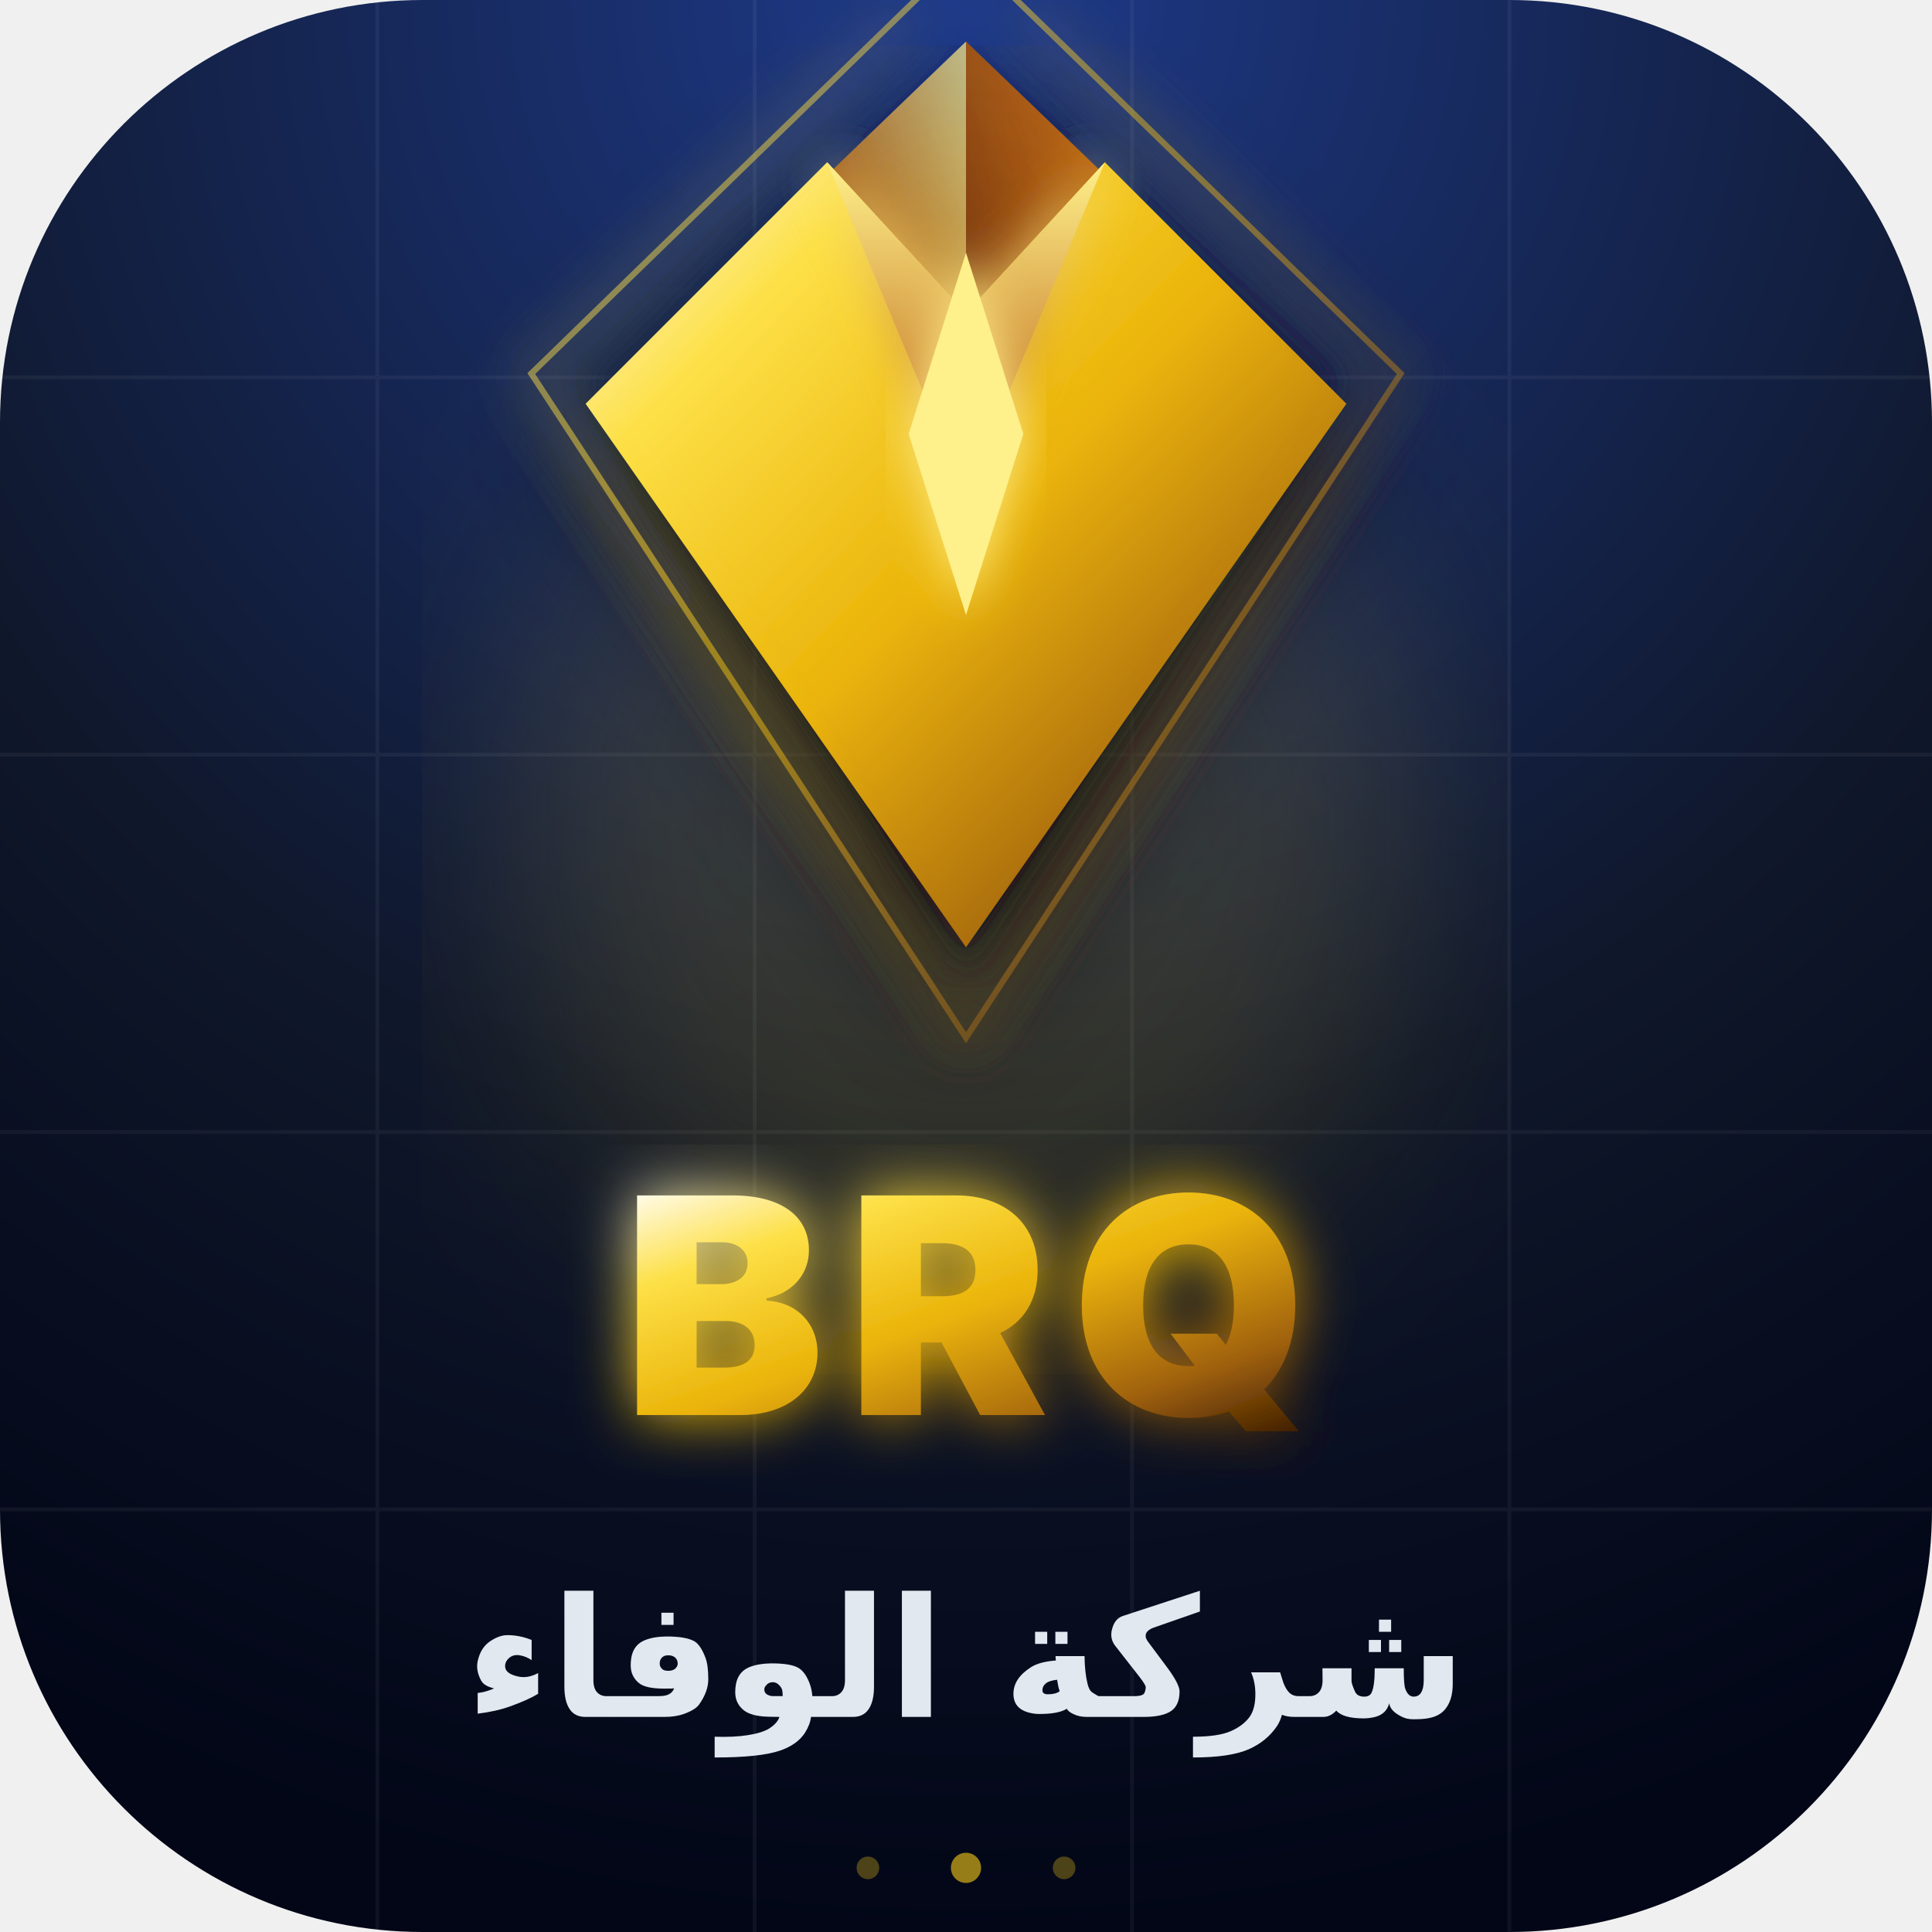
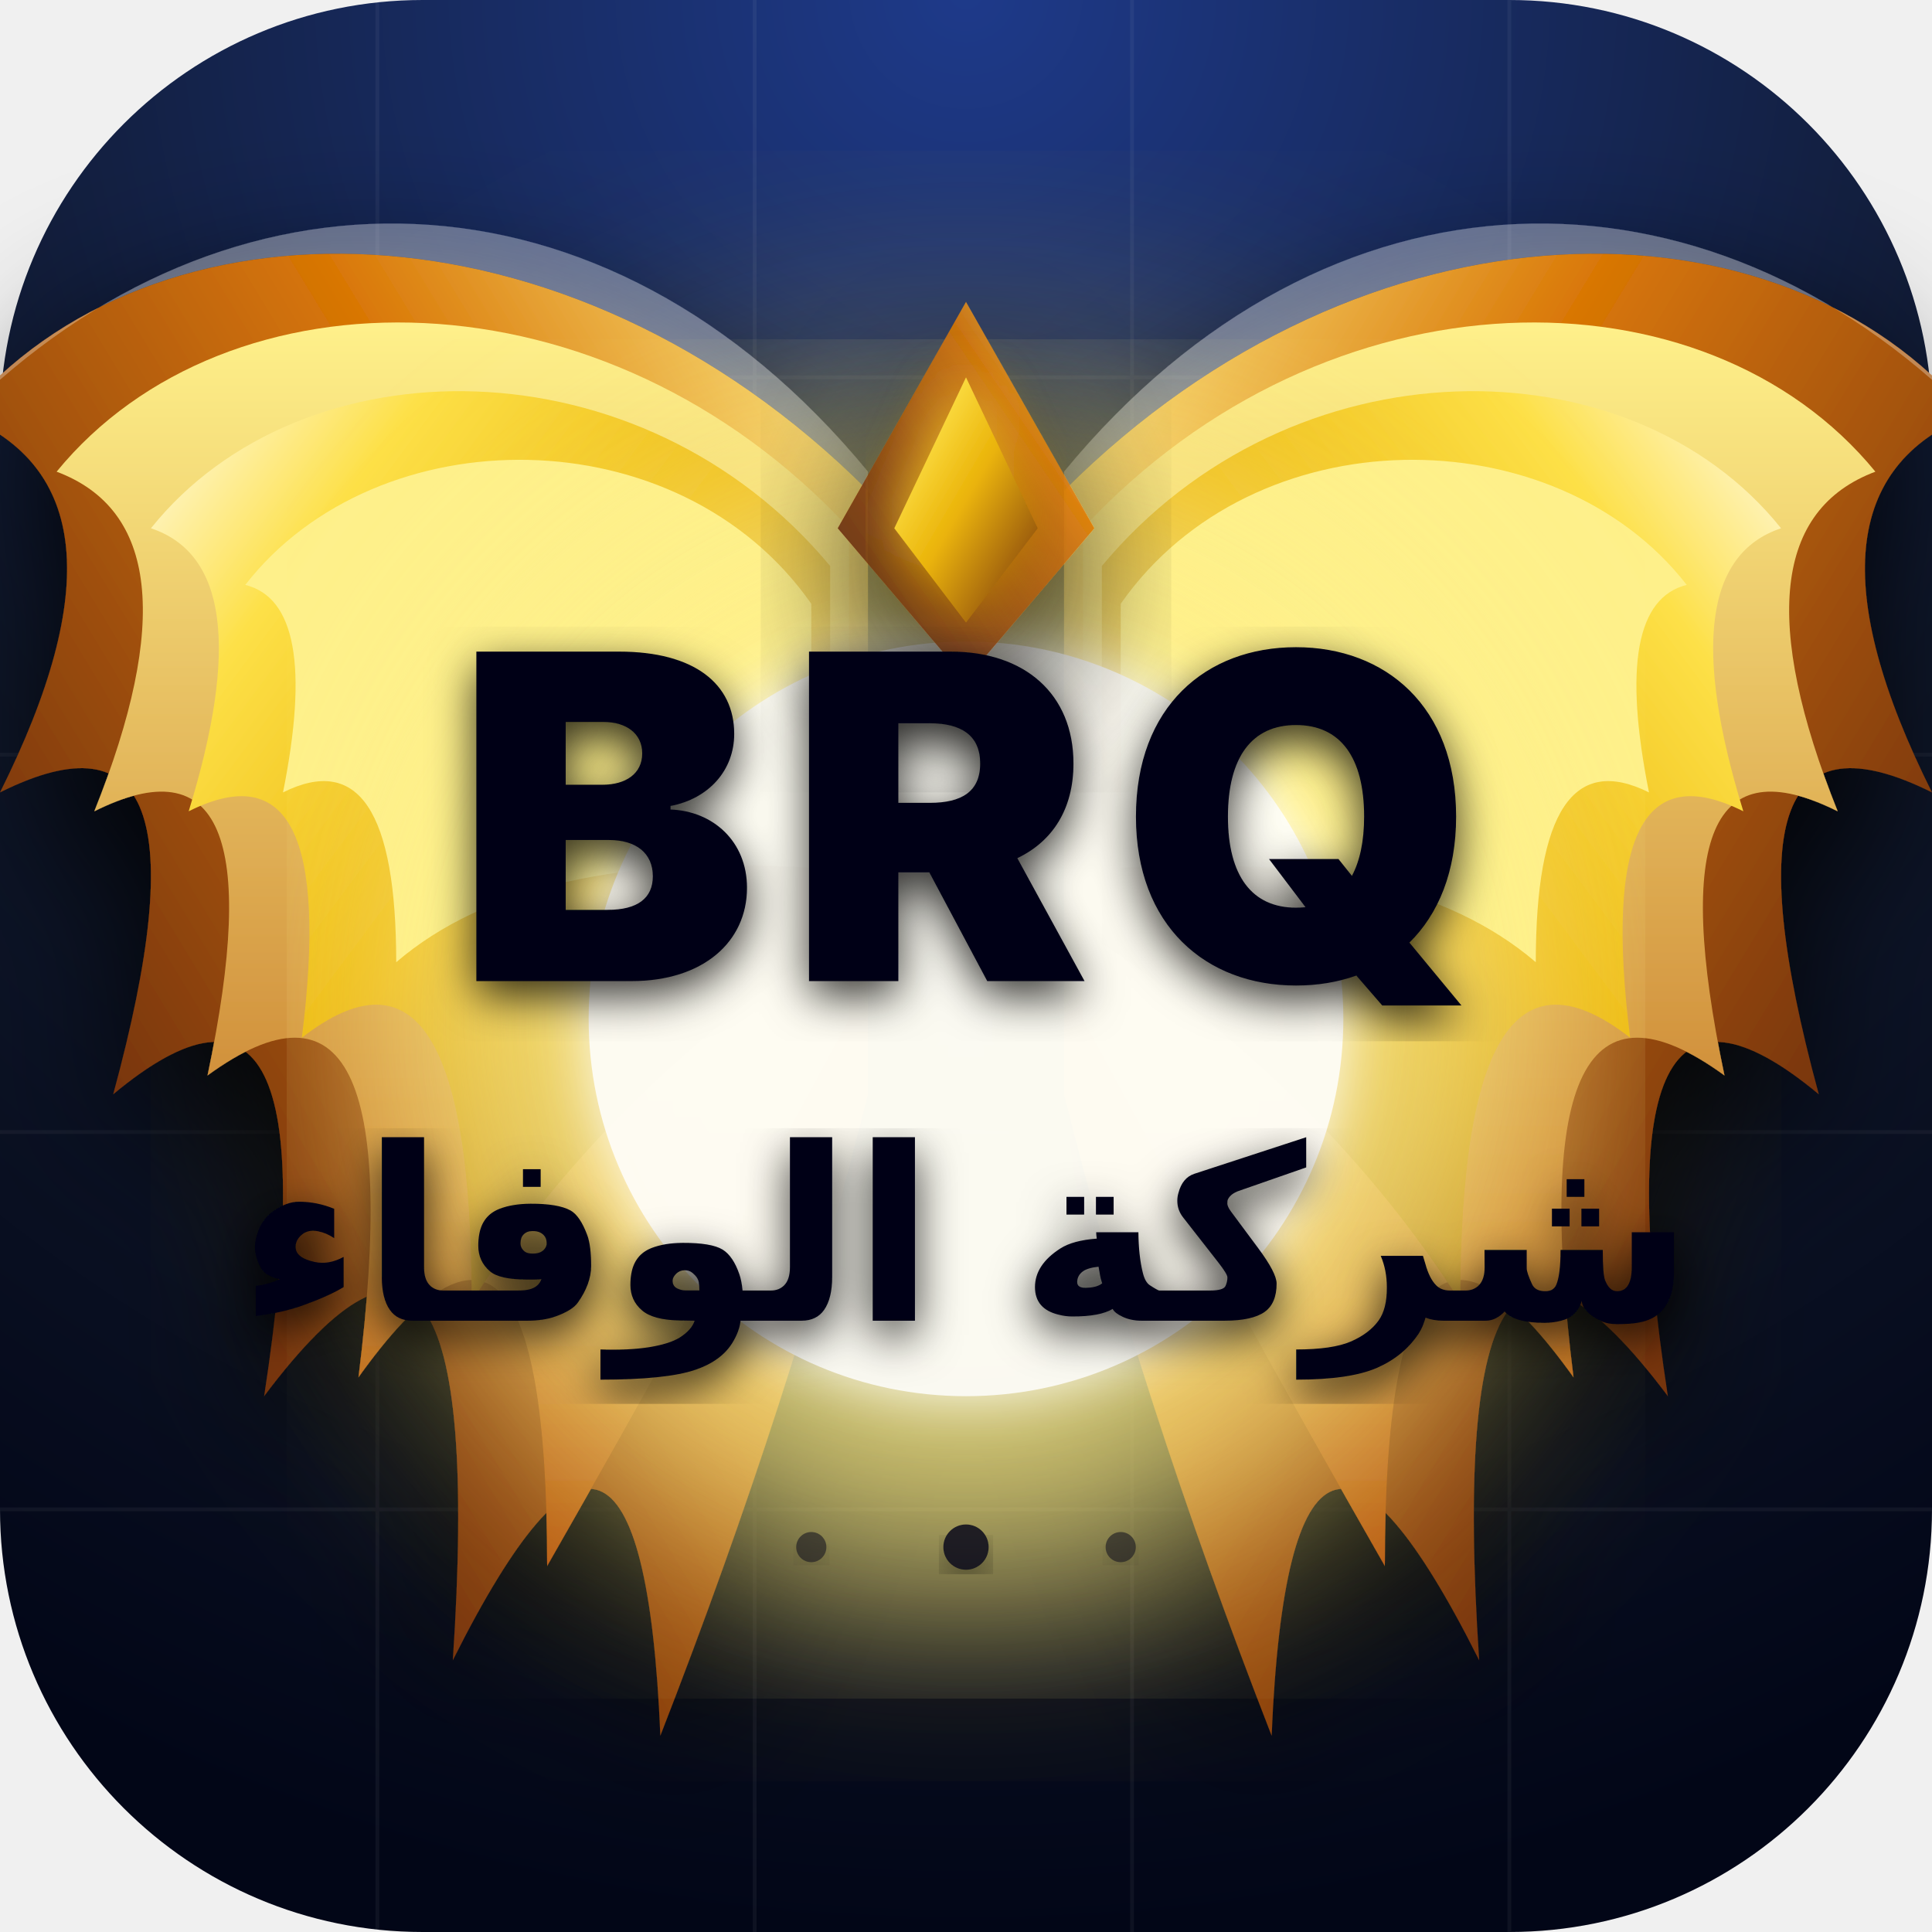
<svg xmlns="http://www.w3.org/2000/svg" viewBox="0 0 512 512">
  <defs>
    <radialGradient id="bg" cx="50%" cy="0%" r="100%">
      <stop offset="0%" stop-color="#1e3a8a" />
      <stop offset="60%" stop-color="#0f172a" />
      <stop offset="100%" stop-color="#020617" />
    </radialGradient>
    <linearGradient id="gold-bright" x1="0%" y1="0%" x2="100%" y2="100%">
      <stop offset="0%" stop-color="#fffbeb" />
      <stop offset="20%" stop-color="#fde047" />
      <stop offset="50%" stop-color="#eab308" />
      <stop offset="80%" stop-color="#a16207" />
      <stop offset="100%" stop-color="#422006" />
    </linearGradient>
    <linearGradient id="gold-dark" x1="100%" y1="0%" x2="0%" y2="100%">
      <stop offset="0%" stop-color="#fef08a" />
      <stop offset="30%" stop-color="#d97706" />
      <stop offset="70%" stop-color="#78350f" />
      <stop offset="100%" stop-color="#451a03" />
    </linearGradient>
    <linearGradient id="gold-accent" x1="50%" y1="0%" x2="50%" y2="100%">
      <stop offset="0%" stop-color="#fef08a" />
      <stop offset="100%" stop-color="#b45309" />
    </linearGradient>
    <filter id="shadow-heavy" x="-30%" y="-30%" width="160%" height="160%">
-       <feDropShadow dx="0" dy="15" stdDeviation="20" flood-color="#000000" flood-opacity="0.8" />
+       <feDropShadow dx="0" dy="15" stdDeviation="20" flood-color="#000000" flood-opacity="0.9" />
+     </filter>
+     <filter id="text-shadow">
+       <feDropShadow dx="0" dy="4" stdDeviation="6" flood-color="#000000" flood-opacity="0.8" />
    </filter>
    <filter id="glow" x="-20%" y="-20%" width="140%" height="140%">
      <feGaussianBlur stdDeviation="8" result="blur" />
      <feComposite in="SourceGraphic" in2="blur" operator="over" />
    </filter>
    <filter id="ambient-glow">
      <feGaussianBlur stdDeviation="30" result="blur" />
    </filter>
+     <g id="detailed-wing">
+       <path d="M 230 120                 C 150 40, 40 40, -10 100                 Q 40 120, 0 200                 Q 60 170, 30 280                 Q 90 230, 70 360                 Q 130 280, 120 430                 Q 170 330, 175 450                 Q 210 360, 230 280 Z" fill="url(#gold-dark)" />
+       <path d="M 225 130                 C 160 60, 60 60, 15 115                 Q 55 130, 25 205                 Q 75 180, 55 275                 Q 110 235, 95 355                 Q 145 285, 145 405                 Q 185 335, 225 260 Z" fill="url(#gold-accent)" />
+       <path d="M 220 140                 C 170 80, 80 80, 40 130                 Q 70 140, 50 205                 Q 90 185, 80 265                 Q 125 230, 125 335                 Q 160 280, 220 240 Z" fill="url(#gold-bright)" />
+       <path d="M 215 150                 C 180 100, 100 100, 65 145                 Q 85 150, 75 200                 Q 105 185, 105 245                 Q 140 215, 215 220 Z" fill="#fef08a" />
+       <path d="M 230 120 C 150 40, 40 40, -10 100 C 60 30, 160 30, 230 115 Z" fill="#ffffff" opacity="0.3" />
+     </g>
  </defs>
  <rect width="512" height="512" fill="url(#bg)" rx="112" />
  <g opacity="0.05">
    <path d="M 0 100 L 512 100 M 0 200 L 512 200 M 0 300 L 512 300 M 0 400 L 512 400" stroke="#ffffff" stroke-width="1" />
    <path d="M 100 0 L 100 512 M 200 0 L 200 512 M 300 0 L 300 512 M 400 0 L 400 512" stroke="#ffffff" stroke-width="1" />
  </g>
-   <circle cx="256" cy="220" r="120" fill="#facc15" opacity="0.15" filter="url(#ambient-glow)" />
-   <g filter="url(#shadow-heavy)" transform="translate(51.2, -45) scale(0.8)">
-     <path d="M 256 70 L 360 170 L 256 340 Z" fill="url(#gold-dark)" opacity="0.9" />
-     <path d="M 256 70 L 152 170 L 256 340 Z" fill="url(#gold-dark)" opacity="0.7" />
-     <path d="M 130 190 L 210 110 L 256 160 L 302 110 L 382 190 L 256 370 Z" fill="url(#gold-bright)" />
-     <path d="M 210 110 L 256 160 L 302 110 L 256 220 Z" fill="url(#gold-accent)" filter="url(#glow)" />
-     <path d="M 256 140 L 275 200 L 256 260 L 237 200 Z" fill="#fef08a" filter="url(#glow)" />
-     <path d="M 256 40 L 400 180 L 256 400 L 112 180 Z" fill="none" stroke="url(#gold-bright)" stroke-width="2" opacity="0.5" filter="url(#glow)" />
-   </g>
-   <g transform="translate(0, 15)">
-     <text x="256" y="360" font-family="'Inter', system-ui, sans-serif" font-size="80" font-weight="900" fill="url(#gold-bright)" text-anchor="middle" letter-spacing="6" filter="url(#glow)">BRQ</text>
-     <text x="256" y="440" font-family="system-ui, -apple-system, sans-serif" font-size="44" font-weight="800" fill="#e2e8f0" text-anchor="middle" letter-spacing="0">شركة الوفاء</text>
-     <circle cx="256" cy="480" r="4" fill="#facc15" opacity="0.6" />
-     <circle cx="230" cy="480" r="3" fill="#facc15" opacity="0.3" />
-     <circle cx="282" cy="480" r="3" fill="#facc15" opacity="0.3" />
+   <circle cx="256" cy="256" r="180" fill="#facc15" opacity="0.2" filter="url(#ambient-glow)" />
+   <g transform="translate(0, 0)">
+     <g filter="url(#shadow-heavy)">
+       <use href="#detailed-wing" transform="translate(0, 10) scale(1)" />
+       <use href="#detailed-wing" transform="translate(512, 10) scale(-1, 1)" />
+     </g>
+     <circle cx="256" cy="270" r="150" fill="#fef08a" filter="url(#ambient-glow)" opacity="0.8" />
+     <circle cx="256" cy="270" r="100" fill="#ffffff" filter="url(#glow)" opacity="0.9" />
+     <path d="M 256 80 L 290 140 L 256 180 L 222 140 Z" fill="url(#gold-dark)" opacity="0.9" filter="url(#shadow-heavy)" />
+     <path d="M 256 100 L 275 140 L 256 165 L 237 140 Z" fill="url(#gold-bright)" filter="url(#glow)" />
+     <text x="256" y="260" font-family="'Inter', system-ui, sans-serif" font-size="120" font-weight="900" fill="#020617" text-anchor="middle" letter-spacing="8" filter="url(#text-shadow)">BRQ</text>
+     <text x="256" y="350" font-family="system-ui, -apple-system, sans-serif" font-size="64" font-weight="800" fill="#020617" text-anchor="middle" letter-spacing="0" filter="url(#text-shadow)">شركة الوفاء</text>
+     <circle cx="256" cy="410" r="6" fill="#020617" opacity="0.8" filter="url(#text-shadow)" />
+     <circle cx="215" cy="410" r="4" fill="#020617" opacity="0.5" filter="url(#text-shadow)" />
+     <circle cx="297" cy="410" r="4" fill="#020617" opacity="0.5" filter="url(#text-shadow)" />
  </g>
</svg>
